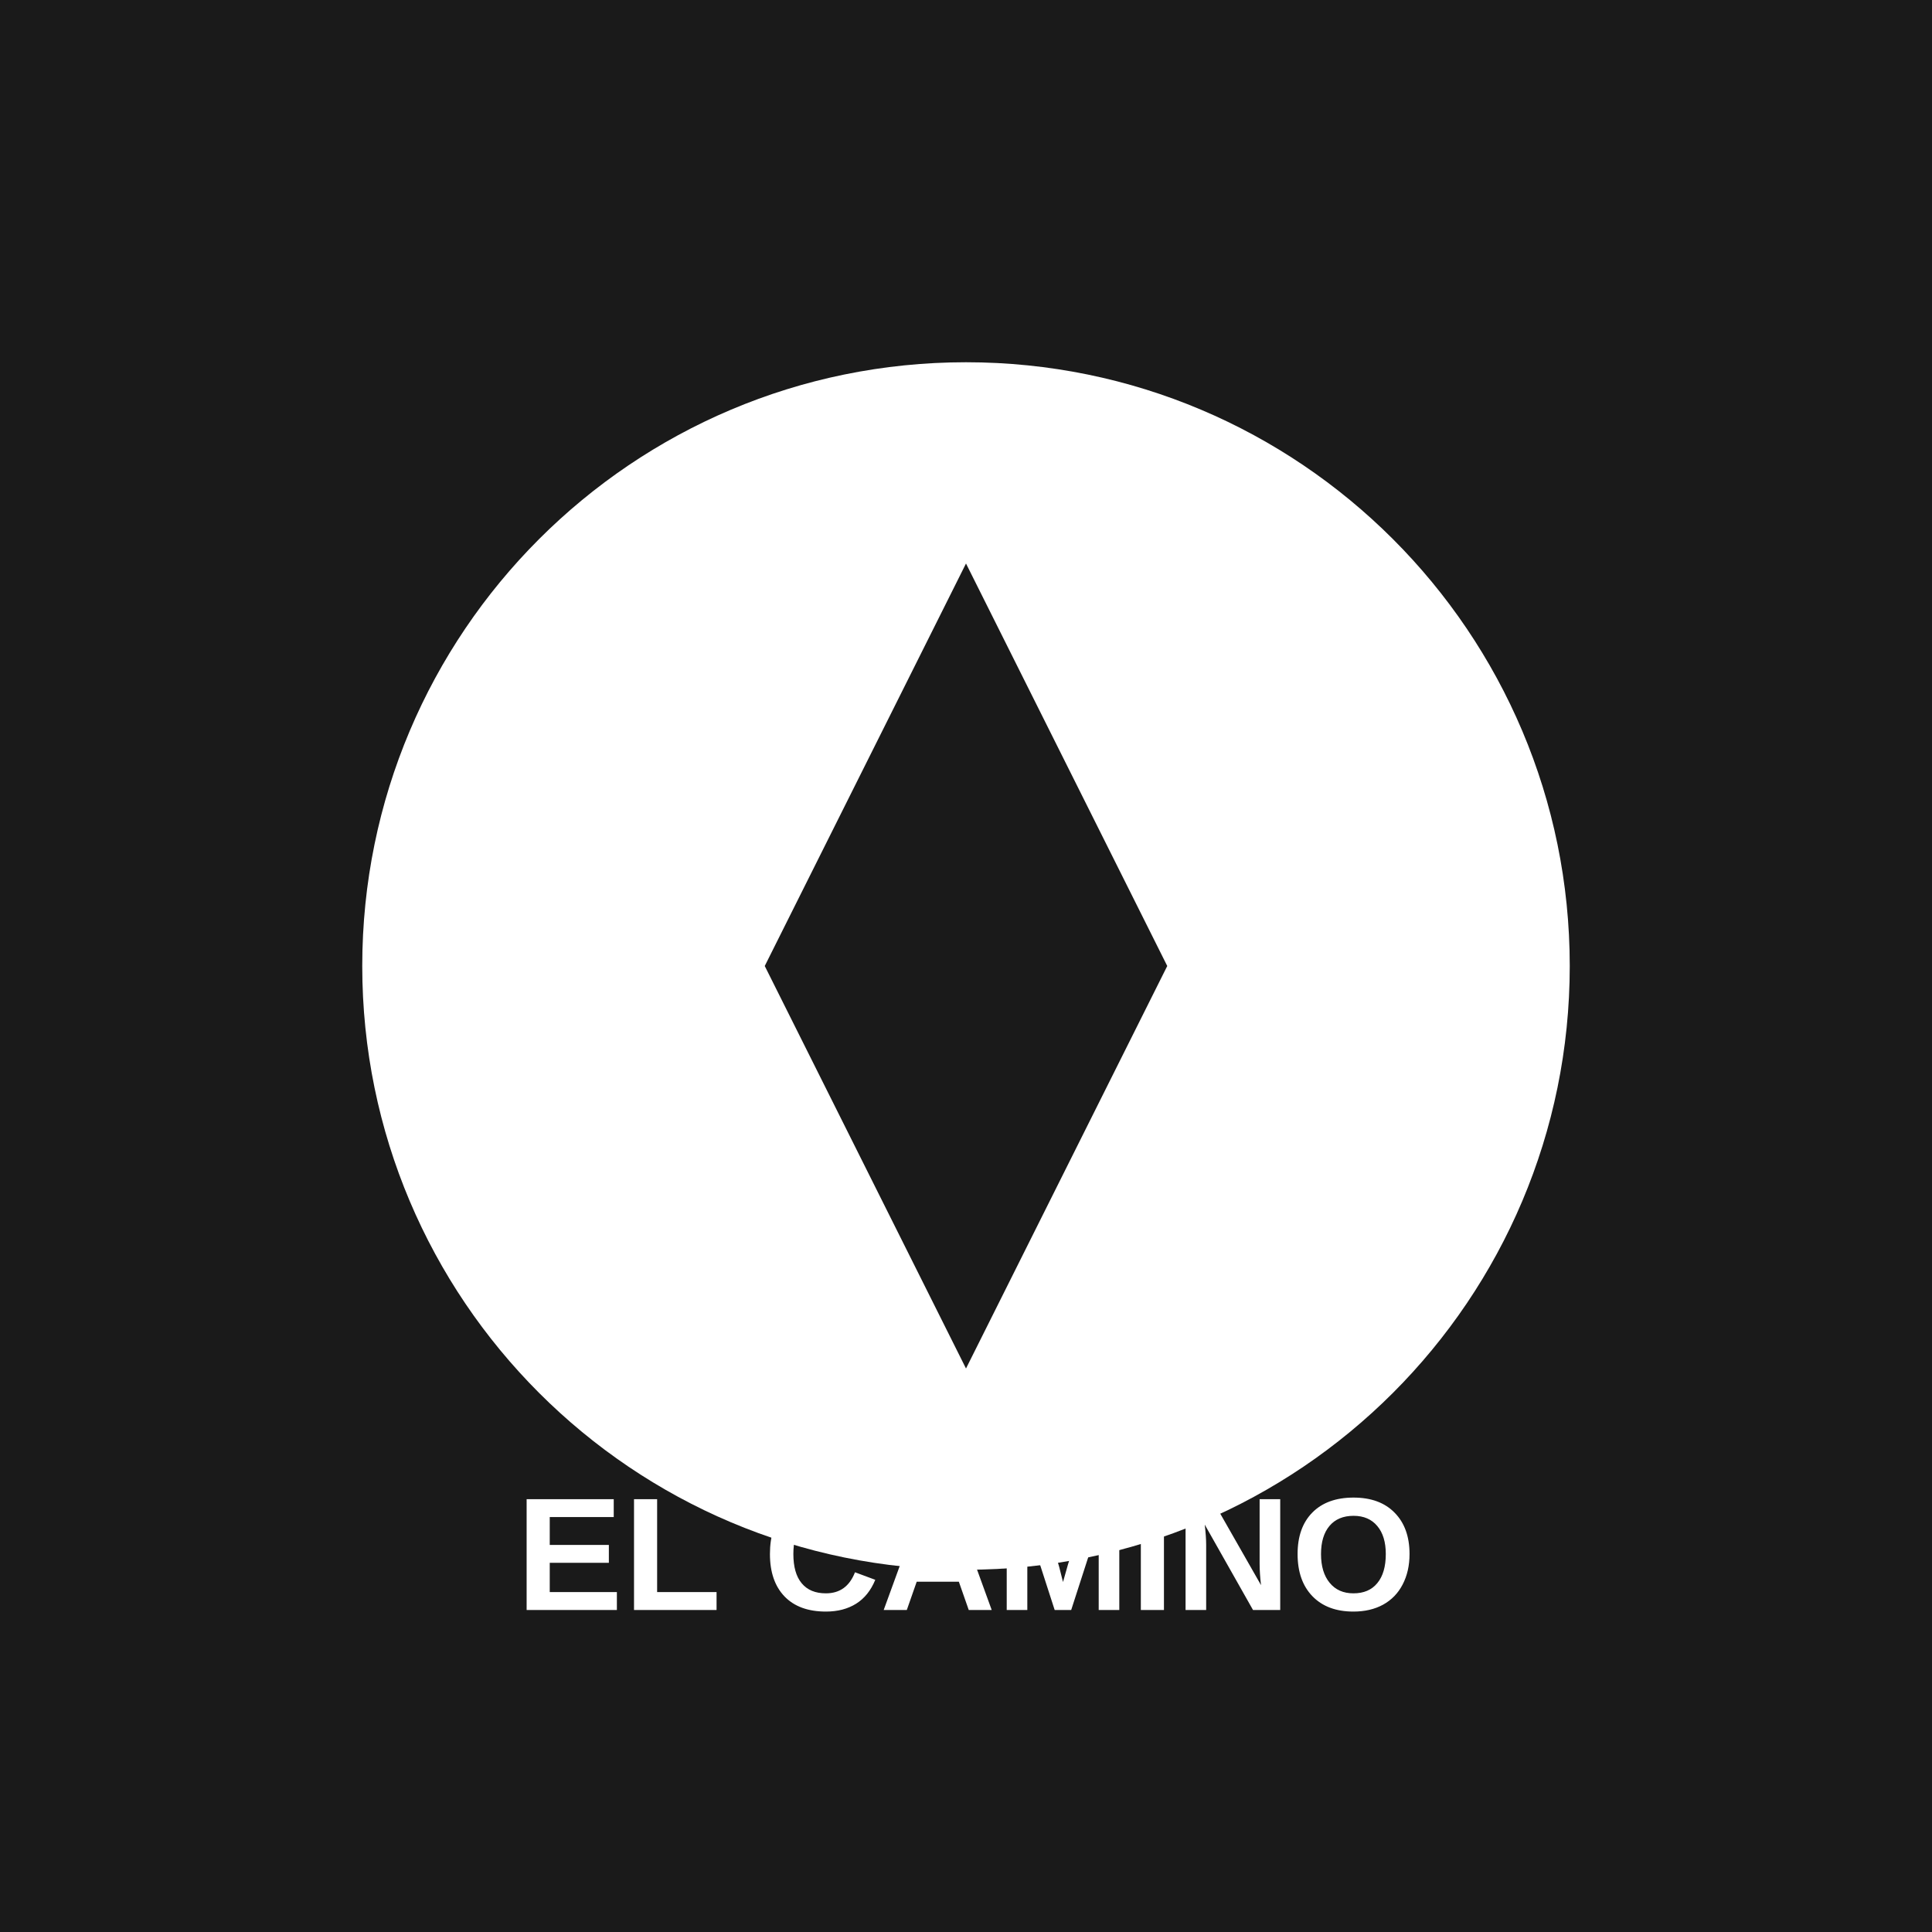
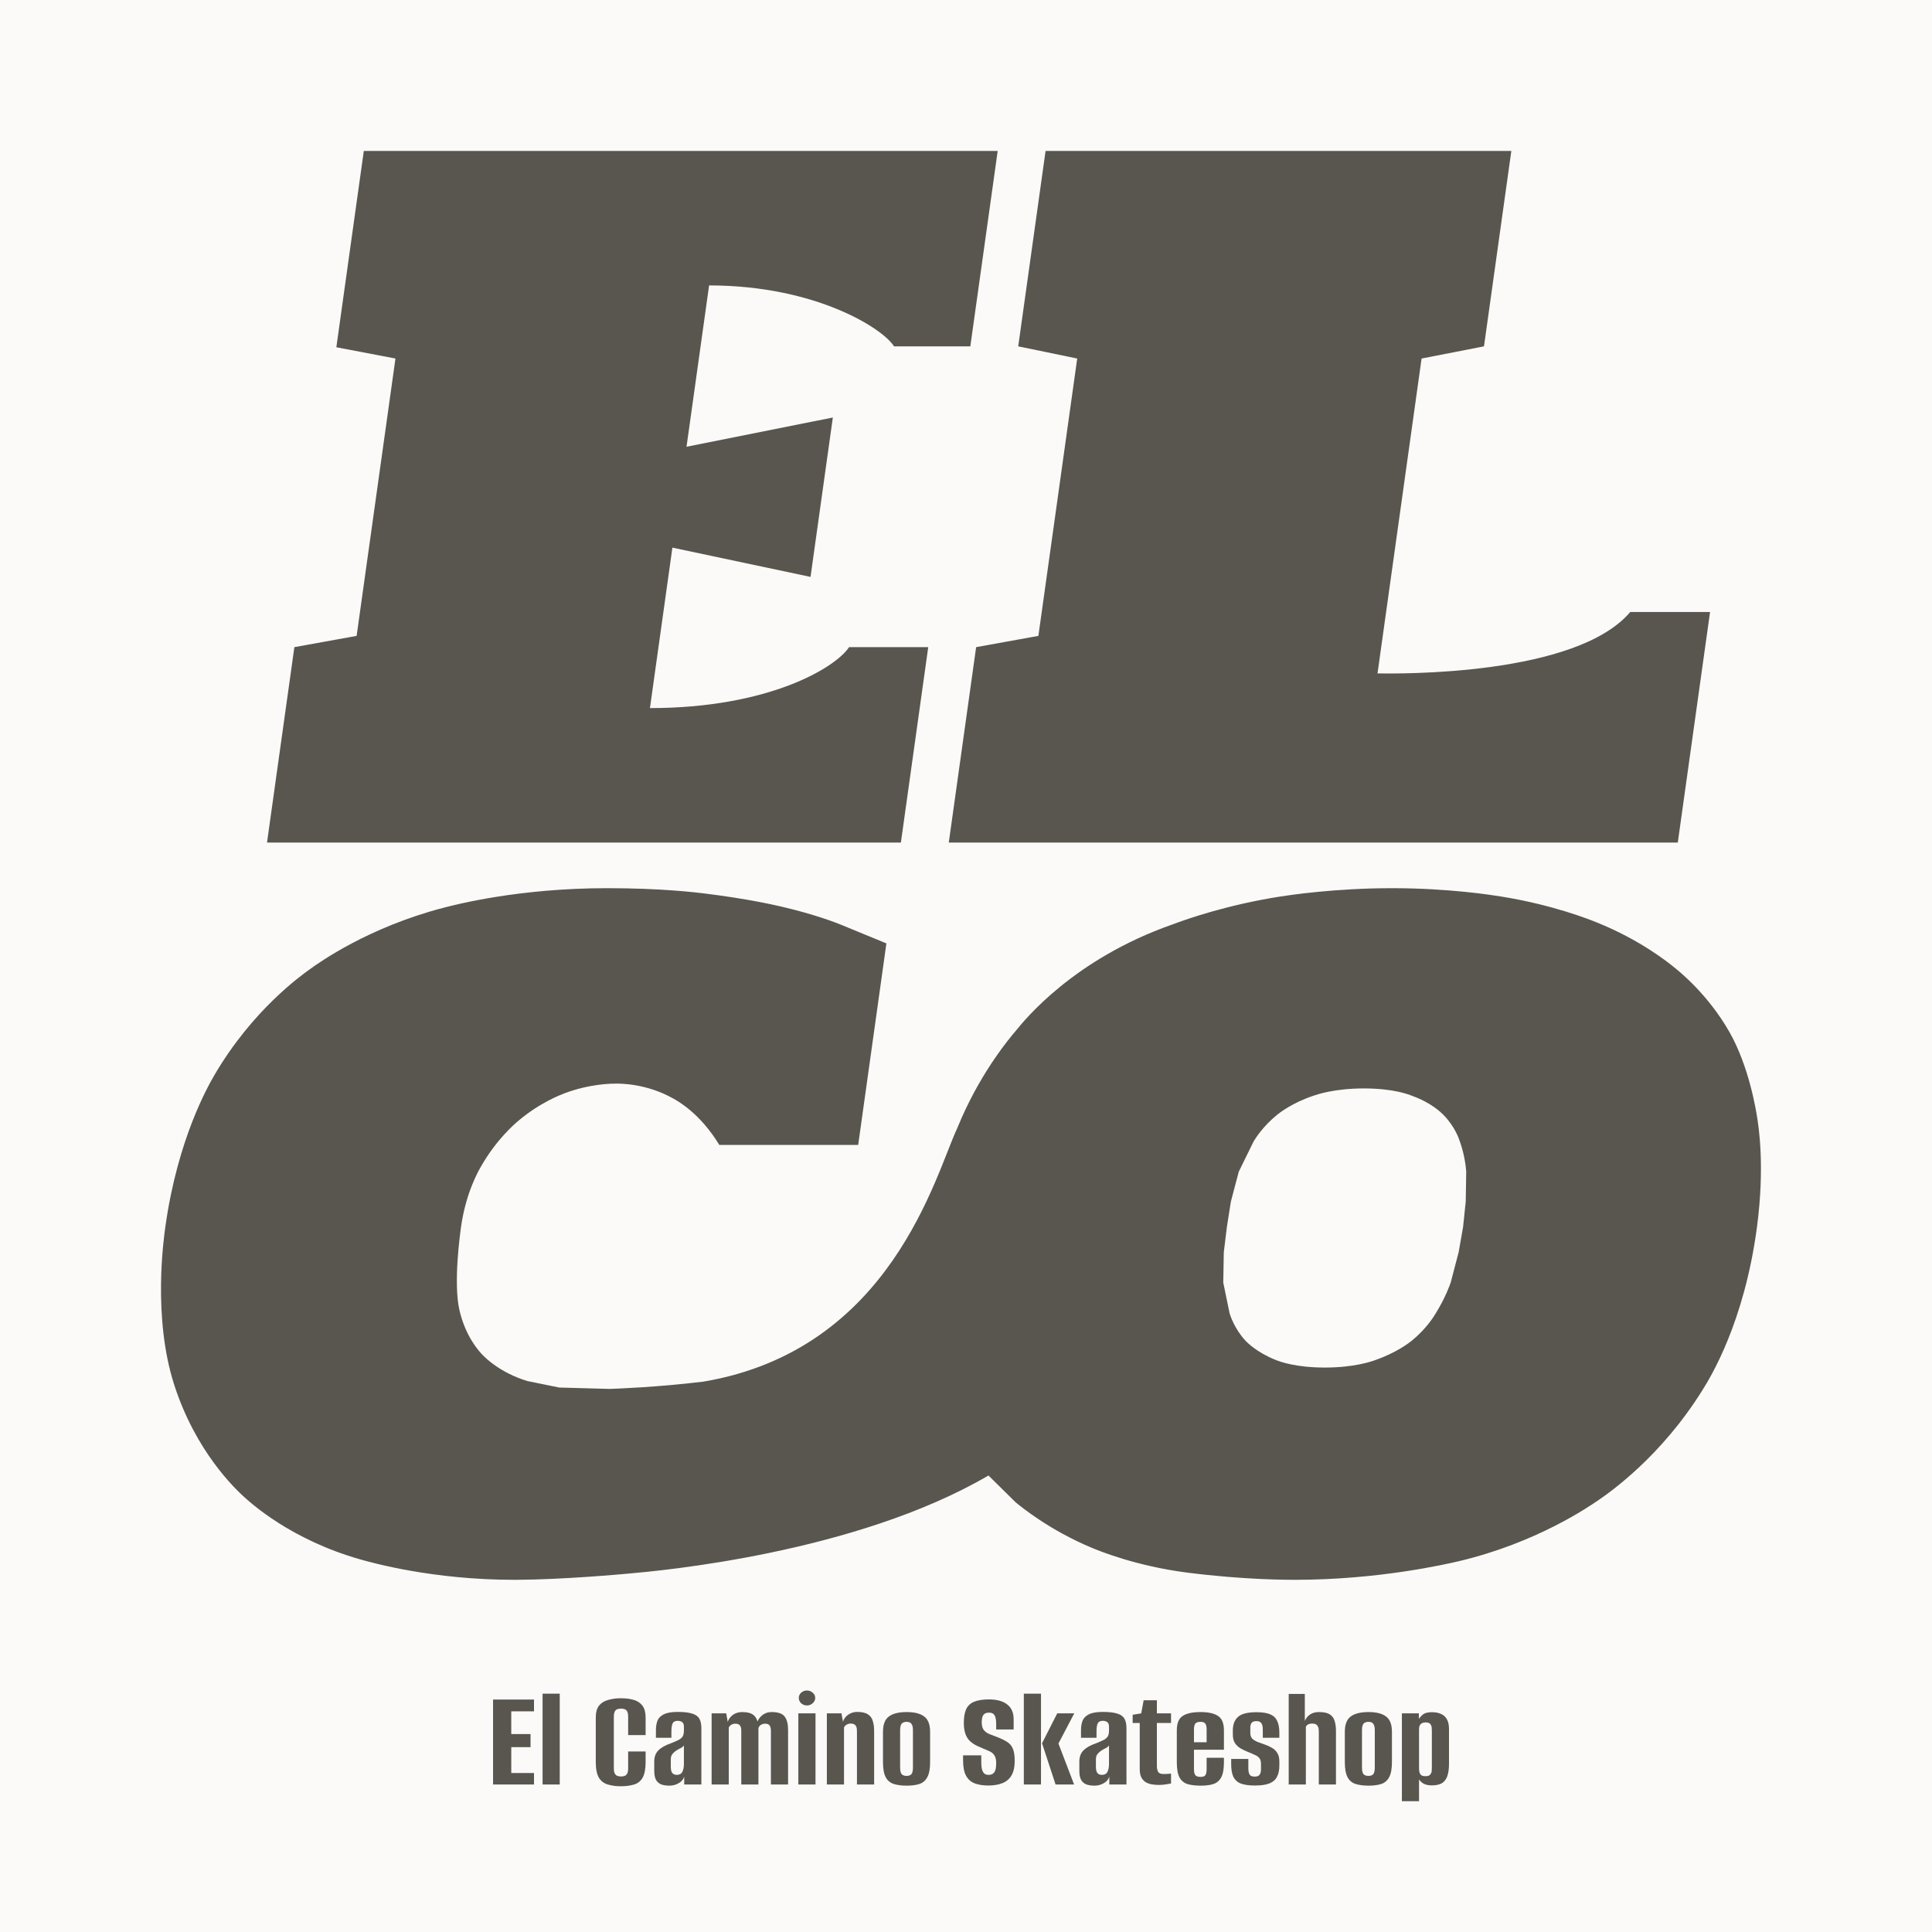
- <svg xmlns="http://www.w3.org/2000/svg" width="192" height="192" viewBox="0 0 192 192" fill="none">
-   <rect width="192" height="192" fill="#1a1a1a" />
-   <circle cx="96" cy="96" r="60" fill="#ffffff" />
-   <path d="M96 56L116 96L96 136L76 96L96 56Z" fill="#1a1a1a" />
-   <text x="96" y="160" text-anchor="middle" fill="#ffffff" font-family="Arial, sans-serif" font-size="16" font-weight="bold">EL CAMINO</text>
+ <svg xmlns="http://www.w3.org/2000/svg" width="192" height="192" fill="none">
+   <g clip-path="url(#a)">
+     <path fill="#FBFAF8" d="M192 0H0v192h192V0Z" />
+     <path fill="#59564F" fill-rule="evenodd" d="M142.31 170.157c.349 0 .648.057.897.172.249.105.444.281.583.528.14.238.21.567.21.986v3.429c0 .523-.06.947-.18 1.271-.119.314-.304.543-.553.686-.249.133-.569.2-.957.2-.349 0-.629-.058-.838-.172a1.417 1.417 0 0 1-.449-.414V179h-1.705v-8.728h1.69v.557c.1-.162.24-.315.419-.458.18-.142.474-.214.883-.214Zm-.644 1.014a.728.728 0 0 0-.344.072.476.476 0 0 0-.194.171.793.793 0 0 0-.09.229 2 2 0 0 0-.015.228v3.843c0 .162.015.305.045.429a.55.55 0 0 0 .195.285c.089.058.224.086.403.086a.82.82 0 0 0 .344-.057.47.47 0 0 0 .18-.185.573.573 0 0 0 .09-.258c.01-.104.015-.219.015-.342v-3.658c0-.123-.005-.238-.015-.342a.59.59 0 0 0-.09-.272.383.383 0 0 0-.18-.171.817.817 0 0 0-.344-.058Z" clip-rule="evenodd" />
+     <path fill="#59564F" d="M61.721 168.771c.5.001.928.058 1.287.172.369.114.653.309.852.586.2.276.3.662.3 1.157v1.743h-1.735v-1.815c0-.228-.03-.4-.09-.514a.444.444 0 0 0-.255-.243 1.01 1.01 0 0 0-.358-.057c-.14 0-.265.019-.374.057a.445.445 0 0 0-.255.243c-.06.114-.09.286-.09.514v5.115c0 .219.03.39.09.514.06.114.145.195.255.243.11.038.234.057.373.057.14 0 .26-.019.36-.057a.517.517 0 0 0 .254-.243c.06-.124.09-.295.09-.514v-1.672h1.735v1.043c0 .695-.1 1.219-.3 1.572-.199.342-.483.566-.852.671-.36.114-.793.172-1.302.172a4.52 4.52 0 0 1-1.301-.172 1.52 1.52 0 0 1-.883-.671c-.21-.353-.314-.872-.314-1.558v-4.428c0-.505.105-.895.314-1.172.22-.276.52-.466.898-.571a4.52 4.52 0 0 1 1.301-.172Z" />
+     <path fill="#59564F" fill-rule="evenodd" d="M90.098 170.143c.788 0 1.372.148 1.75.443.39.286.584.795.584 1.528v3c0 .657-.09 1.153-.27 1.486-.169.333-.428.562-.777.686-.35.114-.778.171-1.287.171-.498 0-.927-.057-1.286-.171a1.353 1.353 0 0 1-.793-.672c-.18-.342-.269-.843-.269-1.5v-3c0-.733.194-1.242.583-1.528.39-.295.977-.443 1.765-.443Zm0 .971c-.22 0-.383.062-.493.186-.1.124-.15.338-.15.643v3.714c0 .315.05.534.15.657.11.115.274.172.493.172.22 0 .38-.057.479-.172.1-.123.15-.342.15-.657v-3.714c0-.295-.05-.505-.15-.629-.09-.133-.25-.2-.479-.2ZM119.299 170.143c.778 0 1.361.128 1.75.386.389.257.584.733.584 1.428v1.929h-2.977v1.928c0 .286.045.486.135.6.099.114.274.172.523.172.229 0 .384-.053.464-.158.09-.114.135-.319.135-.614v-1.128h1.72v.443c0 .666-.09 1.166-.27 1.5a1.349 1.349 0 0 1-.792.671c-.339.105-.753.157-1.242.157-.518 0-.957-.052-1.316-.157a1.36 1.36 0 0 1-.793-.657c-.18-.333-.269-.833-.269-1.5v-3.186c0-.695.194-1.171.583-1.428.389-.258.977-.386 1.765-.386Zm0 .971c-.239 0-.409.058-.508.172-.09.114-.135.309-.135.585v1.272h1.257v-1.272c0-.276-.045-.471-.135-.585-.08-.114-.24-.172-.479-.172ZM135.996 170.143c.787 0 1.371.148 1.75.443.389.286.583.795.583 1.528v3c0 .657-.089 1.153-.269 1.486a1.352 1.352 0 0 1-.778.686c-.349.114-.778.171-1.286.171-.499 0-.928-.057-1.287-.171a1.35 1.35 0 0 1-.792-.672c-.18-.342-.27-.843-.27-1.5v-3c.001-.733.195-1.242.584-1.528.389-.295.977-.443 1.765-.443Zm0 .971c-.22 0-.384.062-.494.186-.099.124-.149.338-.149.643v3.714c0 .315.05.534.149.657.11.115.274.172.494.172.219 0 .379-.057.478-.172.1-.123.15-.342.15-.657v-3.714c0-.295-.05-.505-.15-.629-.089-.133-.249-.2-.478-.2ZM67.352 170.129c.629 0 1.113.057 1.452.171.339.105.573.276.703.514.13.229.194.543.194.943v5.586h-1.705v-.786c-.08.276-.264.495-.554.657-.279.162-.588.243-.927.243-.26 0-.504-.033-.733-.1a1.047 1.047 0 0 1-.553-.414c-.14-.219-.21-.538-.21-.957v-.943c0-.448.135-.81.404-1.086.28-.286.713-.529 1.301-.729.31-.123.554-.233.733-.328.18-.095.31-.21.39-.343.079-.143.119-.333.119-.571v-.386c0-.152-.025-.267-.075-.343a.428.428 0 0 0-.224-.186.803.803 0 0 0-.315-.057c-.259 0-.428.086-.508.258-.08.161-.12.437-.12.828v.6h-1.54v-.757c0-.352.05-.662.15-.929.109-.276.318-.49.627-.643.31-.162.773-.242 1.391-.242Zm.614 3.328a.788.788 0 0 1-.3.257 4.56 4.56 0 0 0-.418.229 1.68 1.68 0 0 0-.434.386c-.1.123-.15.3-.15.528v.729c0 .2.025.362.075.485.05.115.12.196.21.243.09.048.19.072.299.072.27 0 .454-.096.553-.286.11-.2.165-.476.165-.828v-1.815ZM109.598 170.129c.628 0 1.112.057 1.451.171.339.105.574.276.703.514.13.229.195.543.195.943v5.586h-1.705v-.786c-.08.276-.265.495-.554.657a1.813 1.813 0 0 1-.927.243c-.26 0-.504-.033-.733-.1a1.047 1.047 0 0 1-.554-.414c-.14-.219-.209-.538-.209-.957v-.943c0-.448.134-.81.404-1.086.279-.286.713-.529 1.301-.729.309-.123.553-.233.733-.328a.967.967 0 0 0 .389-.343c.08-.143.12-.333.12-.571v-.386c0-.152-.025-.267-.075-.343a.43.43 0 0 0-.225-.186.797.797 0 0 0-.314-.057c-.259 0-.429.086-.508.258-.08.161-.12.437-.12.828v.6h-1.541v-.757c0-.352.05-.662.15-.929.11-.276.319-.49.628-.643.309-.162.773-.242 1.391-.242Zm.614 3.328a.789.789 0 0 1-.3.257 4.546 4.546 0 0 0-.418.229c-.19.124-.335.252-.434.386-.1.123-.15.3-.15.528v.729c0 .2.025.362.075.485.05.115.119.196.209.243.09.048.19.072.3.072.269 0 .453-.096.553-.286.11-.2.165-.476.165-.828v-1.815Z" clip-rule="evenodd" />
+     <path fill="#59564F" d="M98.267 168.886c.798 0 1.406.166 1.825.5.429.323.643.814.643 1.471v1.014H99v-.514c0-.428-.055-.728-.165-.9-.1-.171-.284-.257-.553-.257-.26 0-.444.076-.553.229-.11.152-.165.4-.165.742 0 .315.065.562.195.743.14.172.314.305.523.4.21.086.434.172.673.257.439.162.798.329 1.077.501.279.161.484.39.614.685.129.286.194.7.194 1.243 0 .609-.11 1.095-.329 1.457a1.755 1.755 0 0 1-.913.757c-.389.153-.847.229-1.376.229-.528 0-.982-.072-1.36-.214a1.622 1.622 0 0 1-.854-.758c-.199-.361-.299-.871-.299-1.528v-.5h1.81v.643c0 .352.03.624.09.814.06.181.145.31.254.386.11.066.24.1.39.1.228 0 .408-.077.537-.229.14-.162.21-.471.21-.928 0-.353-.06-.615-.18-.786-.11-.181-.289-.324-.538-.429-.25-.114-.569-.252-.957-.414a3.091 3.091 0 0 1-.868-.514c-.23-.2-.399-.453-.508-.757-.11-.305-.165-.677-.165-1.115 0-.552.075-1 .224-1.342a1.45 1.45 0 0 1 .778-.743c.37-.162.863-.243 1.481-.243ZM124.867 170.157c.588 0 1.047.072 1.376.214.329.143.559.367.688.672.14.295.209.671.209 1.128v.529h-1.645v-.8c0-.314-.05-.533-.149-.657-.09-.133-.245-.2-.464-.2-.25 0-.419.062-.509.186a.822.822 0 0 0-.119.457v.528c0 .238.064.429.194.572.14.133.319.243.539.328.219.077.453.162.703.257.259.086.498.196.718.329.219.124.394.291.523.5.14.21.209.491.209.843v.428c0 .429-.074.791-.224 1.086-.139.295-.389.519-.748.672-.349.142-.833.214-1.451.214-.618 0-1.102-.072-1.451-.214a1.366 1.366 0 0 1-.718-.7c-.129-.315-.194-.71-.194-1.186v-.543h1.705v.914c0 .305.045.524.135.658.089.123.259.185.508.185.219 0 .374-.057.464-.171.1-.124.15-.305.15-.543v-.543c0-.228-.045-.41-.135-.543a.97.97 0 0 0-.419-.328 8.92 8.92 0 0 0-.718-.315 5.175 5.175 0 0 1-.748-.357 1.721 1.721 0 0 1-.568-.529c-.14-.219-.21-.499-.21-.842v-.415c0-.59.17-1.038.509-1.342.339-.315.952-.472 1.84-.472ZM114.97 170.272h1.406v.957h-1.406v4.3c0 .2.04.381.12.543.08.152.259.228.538.228.13 0 .279-.005.449-.014.169-.019.269-.029.299-.029v.986c-.03 0-.17.024-.419.071a4.042 4.042 0 0 1-.793.072c-.229 0-.458-.019-.688-.057a1.804 1.804 0 0 1-.613-.214 1.285 1.285 0 0 1-.434-.472c-.109-.21-.164-.486-.164-.829v-4.585h-.703v-.815l.852-.142.24-1.3h1.316v1.3ZM53.069 170.071h-2.26v2.258h1.916v1.3H50.81v2.571h2.259v1.143H49V168.9h4.069v1.171ZM55.626 177.343h-1.705v-9.028h1.705v9.028ZM76.688 170.143c.638 0 1.067.148 1.287.443.23.295.344.743.344 1.343v5.414h-1.706v-5.3c0-.276-.044-.467-.134-.572-.09-.114-.234-.171-.434-.171a.8.8 0 0 0-.449.128.544.544 0 0 0-.224.329v5.586h-1.705V172c0-.248-.045-.424-.135-.529-.09-.114-.24-.171-.449-.171a.72.72 0 0 0-.658.372v5.671H70.72v-7.071h1.45l.15.842c.1-.285.275-.519.524-.7.26-.181.559-.271.898-.271.558 0 .957.114 1.196.343.16.152.272.351.338.595.09-.208.221-.392.395-.552.28-.258.618-.386 1.017-.386ZM81.044 177.343h-1.706v-7.071h1.706v7.071ZM85.179 170.129c.479 0 .838.08 1.077.242.24.153.399.372.479.657.09.277.135.605.135.986v5.329h-1.706v-5.229c0-.114-.005-.219-.015-.314a.586.586 0 0 0-.09-.271.38.38 0 0 0-.18-.172c-.079-.047-.199-.071-.358-.071a.667.667 0 0 0-.314.071.567.567 0 0 0-.21.143c-.05.057-.09.11-.12.157v5.686h-1.705v-7.071h1.451l.15.828a1.32 1.32 0 0 1 .524-.7c.269-.181.563-.271.882-.271ZM103.452 177.343h-1.705v-9.028h1.705v9.028ZM105.187 173.272l1.556 4.071h-1.84l-1.346-4.1 1.51-2.971h1.691l-1.571 3ZM129.671 171.028c.119-.285.299-.504.538-.657.239-.152.528-.228.868-.228.478 0 .837.076 1.076.228.24.153.399.372.479.657.09.277.135.605.135.986v5.329h-1.705v-5.229c0-.105-.005-.205-.015-.3a.57.57 0 0 0-.09-.257.429.429 0 0 0-.195-.2c-.079-.047-.199-.071-.359-.071a.892.892 0 0 0-.344.057.522.522 0 0 0-.284.257v5.743h-1.705v-9h1.601v2.685ZM80.191 168c.22 0 .409.071.568.214.17.143.255.319.255.529 0 .2-.085.376-.255.528a.823.823 0 0 1-.568.215.824.824 0 0 1-.568-.215.709.709 0 0 1-.24-.528c0-.21.08-.386.24-.529a.823.823 0 0 1 .568-.214Z" />
+     <path fill="#59564F" fill-rule="evenodd" d="m51.393 156.999-.306.001c-8.068 0-14.077-1.689-15.259-2.022-6.923-1.959-10.904-5.605-11.678-6.313-.77-.721-4.702-4.399-6.842-11.061-2.139-6.665-1.052-14.432-.877-15.677 1.23-8.794 4.272-14.043 4.917-15.154 3.733-6.358 8.514-9.787 9.44-10.45.939-.674 5.76-4.137 13.232-6.097 1.269-.33 7.518-1.96 16.32-1.96 5.41 0 8.88.429 9.647.523 4.282.523 7.051 1.166 7.656 1.306 3.376.785 5.436 1.604 5.893 1.786l4.553 1.873-2.804 20.03h-13.8c-1.898-3.134-4.119-4.361-4.58-4.616-2.636-1.48-5.192-1.48-5.661-1.48-.42 0-2.568 0-5.131.958-.409.156-2.52.958-4.655 2.787-.354.303-2.136 1.829-3.653 4.485-.256.442-1.512 2.614-1.987 6.009-.093.659-.784 5.602-.153 8.303.63 2.699 2.03 4.149 2.312 4.442.283.286 1.727 1.741 4.409 2.569l3.19.65 5.014.138c.748-.027 4.823-.175 9.327-.726 18.685-3.169 23.028-20.545 25.213-25.185l.438-1.033c2.142-4.833 4.8-7.959 5.327-8.579l.013-.016c.934-1.157 5.785-7.168 15.595-10.616l.581-.211c.787-.283 4.831-1.742 10.172-2.57.877-.134 5.388-.826 11.073-.826h.045c5.66.003 9.942.69 10.797.827 5.158.827 8.77 2.277 9.497 2.569 4.342 1.742 7.13 3.999 7.678 4.442.535.427 3.382 2.7 5.517 6.445 1.979 3.473 2.663 7.868 2.773 8.578.136.854.762 4.823-.028 10.799-1.261 9.535-4.654 14.988-5.38 16.155-4.148 6.707-9.335 10.282-10.339 10.974-.993.684-6.189 4.267-13.919 6.097-1.274.294-7.993 1.847-16.261 1.847-.859 0-5.094 0-10.719-.715-5.09-.654-8.708-2.144-9.425-2.439-4.289-1.785-7.114-4.12-7.659-4.573l-2.673-2.639c-13.248 7.75-32.737 9.478-35.695 9.741-.886.08-6.52.595-11.102.624h-.043Zm79.095-48.092c-2.069.697-3.312 1.675-3.563 1.872-1.448 1.177-2.198 2.417-2.343 2.657l-1.474 3.004-.782 2.962-.399 2.525-.308 2.526-.053 3.004.627 3.049c.074.24.474 1.523 1.588 2.743.199.202 1.164 1.175 3.032 1.916.365.141 1.914.74 4.848.74 2.935 0 4.63-.604 5.01-.74 2.119-.74 3.36-1.715 3.616-1.916 1.499-1.219 2.254-2.495 2.401-2.743.948-1.528 1.392-2.794 1.481-3.049l.787-3.004.445-2.526.262-2.525.048-2.962a11.694 11.694 0 0 0-.634-3.004c-.077-.236-.481-1.482-1.646-2.657-.201-.202-1.167-1.175-3.086-1.872-.359-.143-1.868-.74-4.801-.74-2.935 0-4.671.606-5.056.74ZM64.591 70.369c11.78 0 18.435-4 19.788-6.056h7.868l-2.718 19.42H26.536l2.718-19.42 6.187-1.119L39.3 35.63l-5.874-1.12L36.155 15H99.15L96.43 34.422h-7.585c-1.041-1.726-7.714-6.057-18.375-6.057L68.226 44.4l14.541-2.908-2.217 15.84-13.727-2.909-2.232 15.946Zm72.305-3.445c2.074.028 19.715.267 25.113-6.101h7.934l-3.206 22.91H94.289l2.718-19.42 6.187-1.119 3.858-27.564-5.862-1.21L103.908 15h46.287l-2.718 19.42-6.201 1.21-4.38 31.294Z" clip-rule="evenodd" />
+   </g>
+   <defs>
+     <clipPath id="a">
+       <path fill="#fff" d="M0 0h192v192H0z" />
+     </clipPath>
+   </defs>
</svg>
